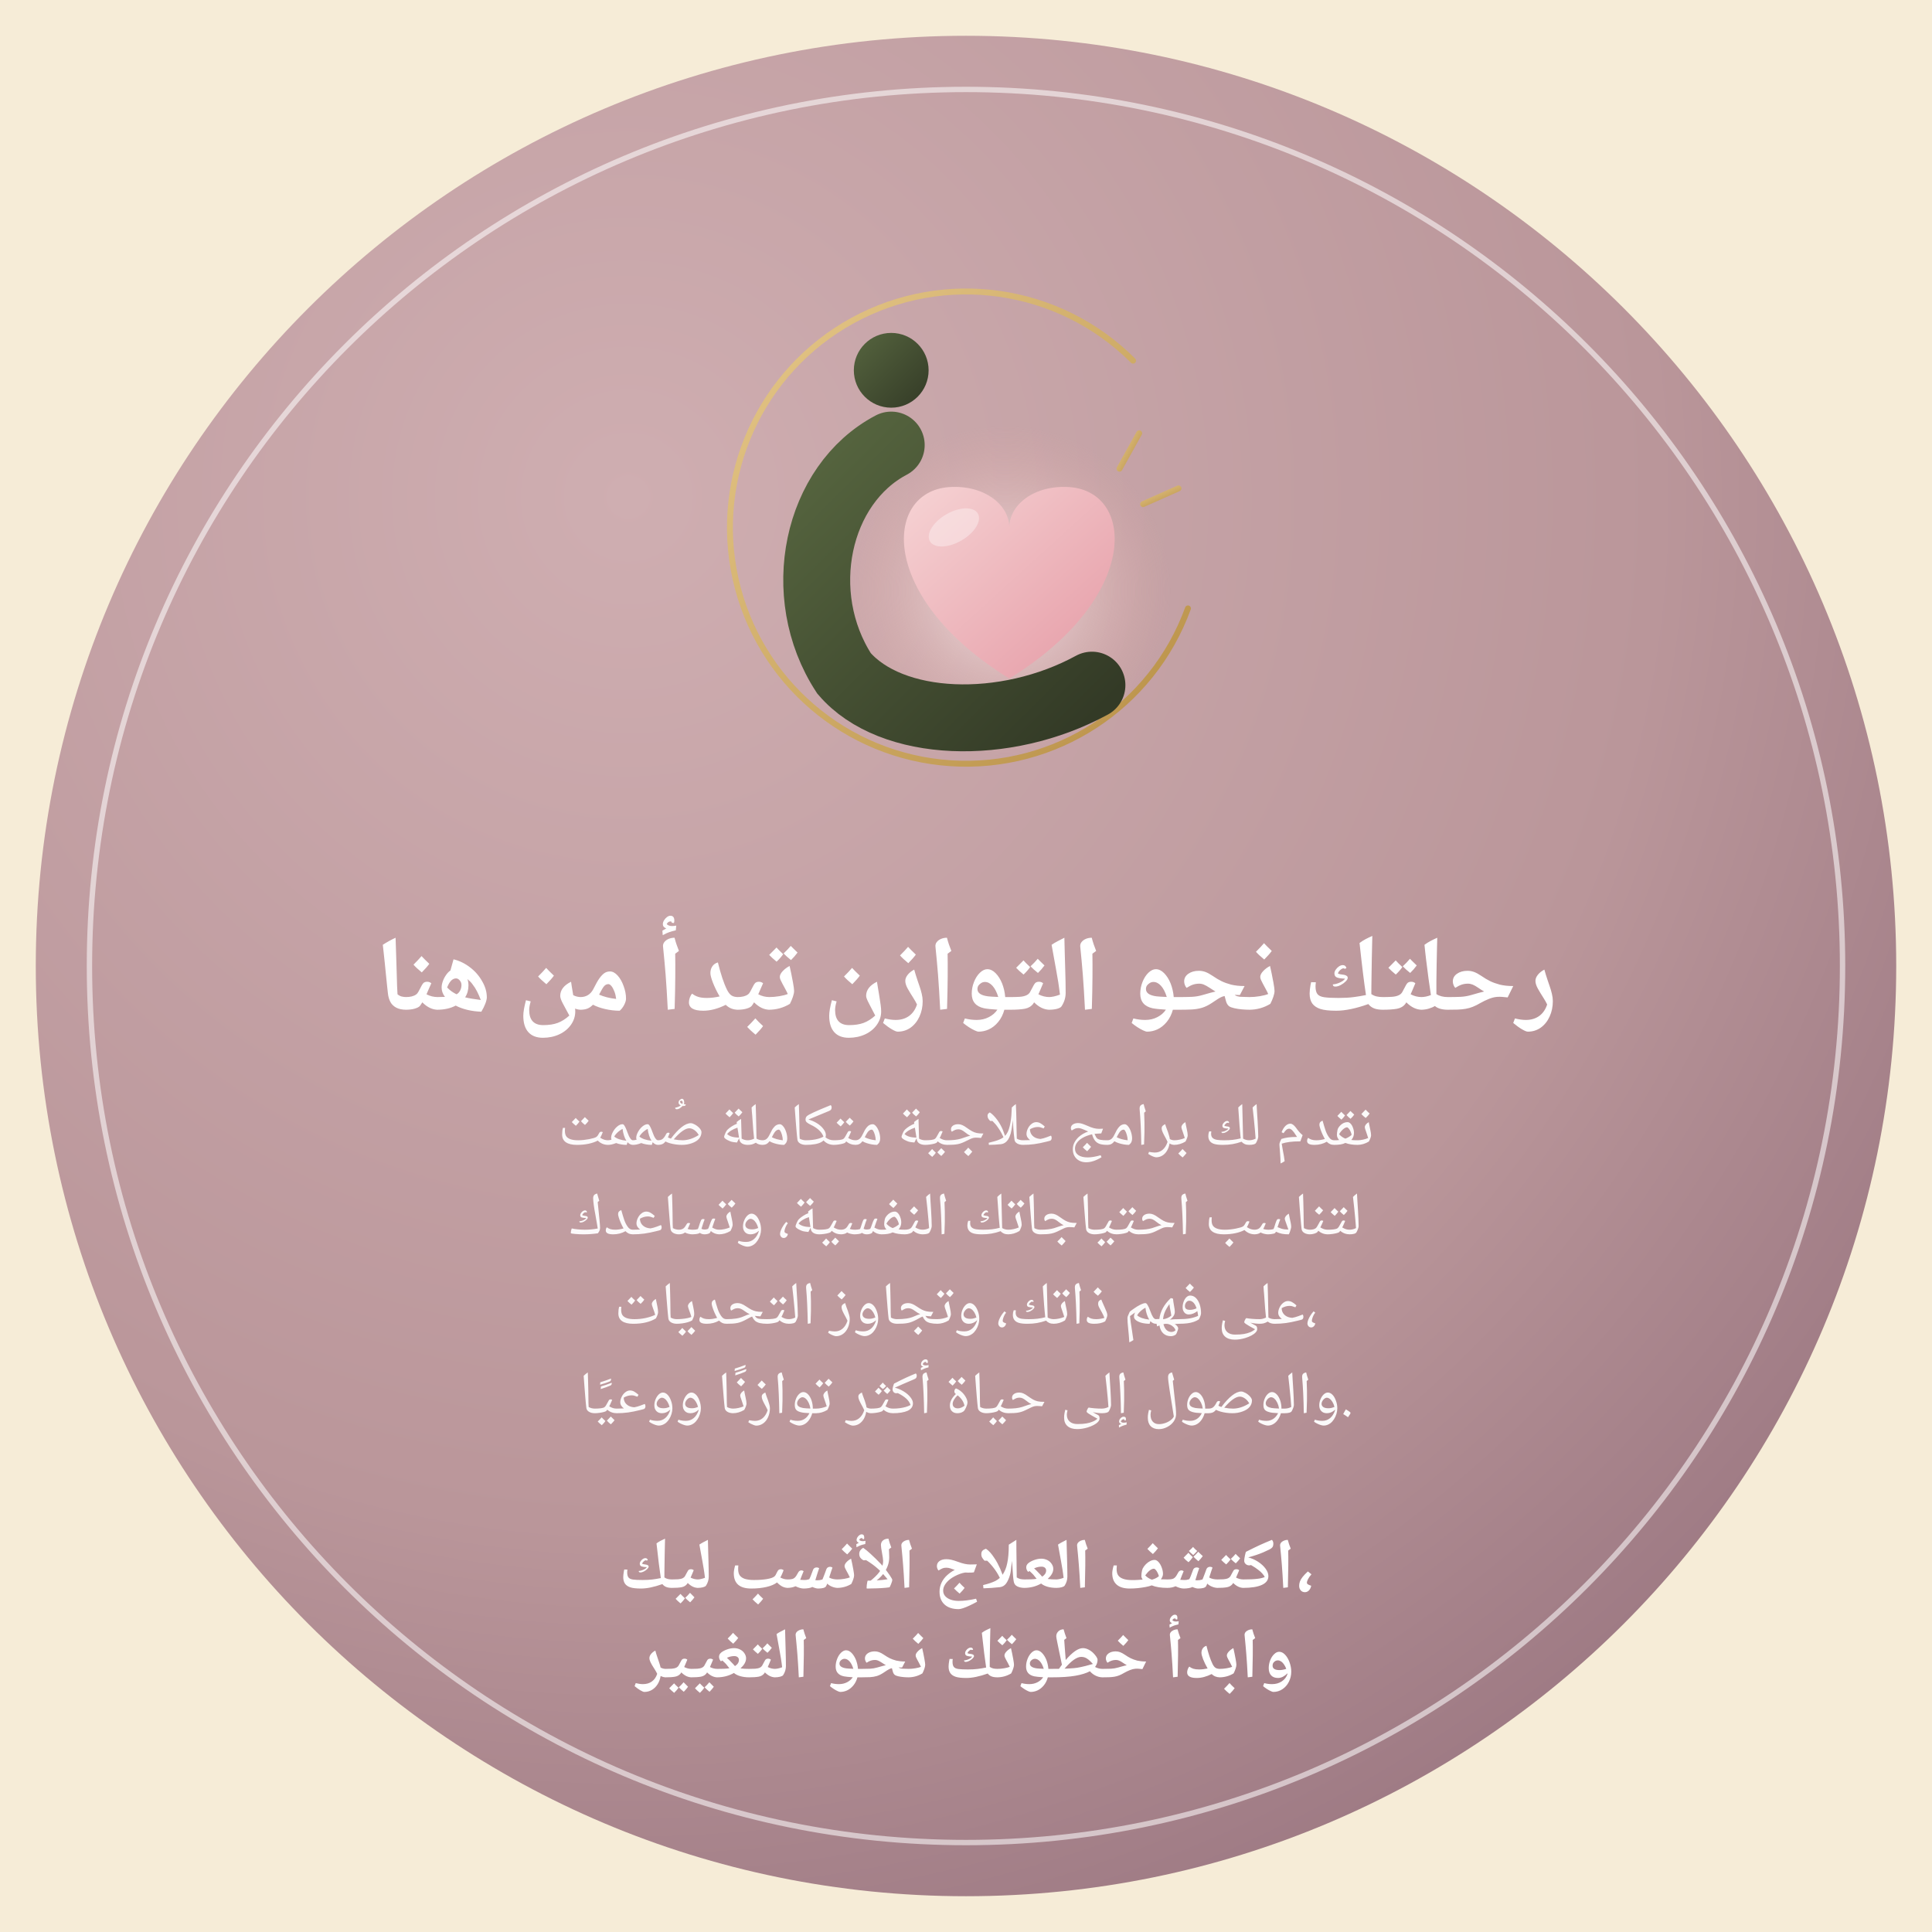
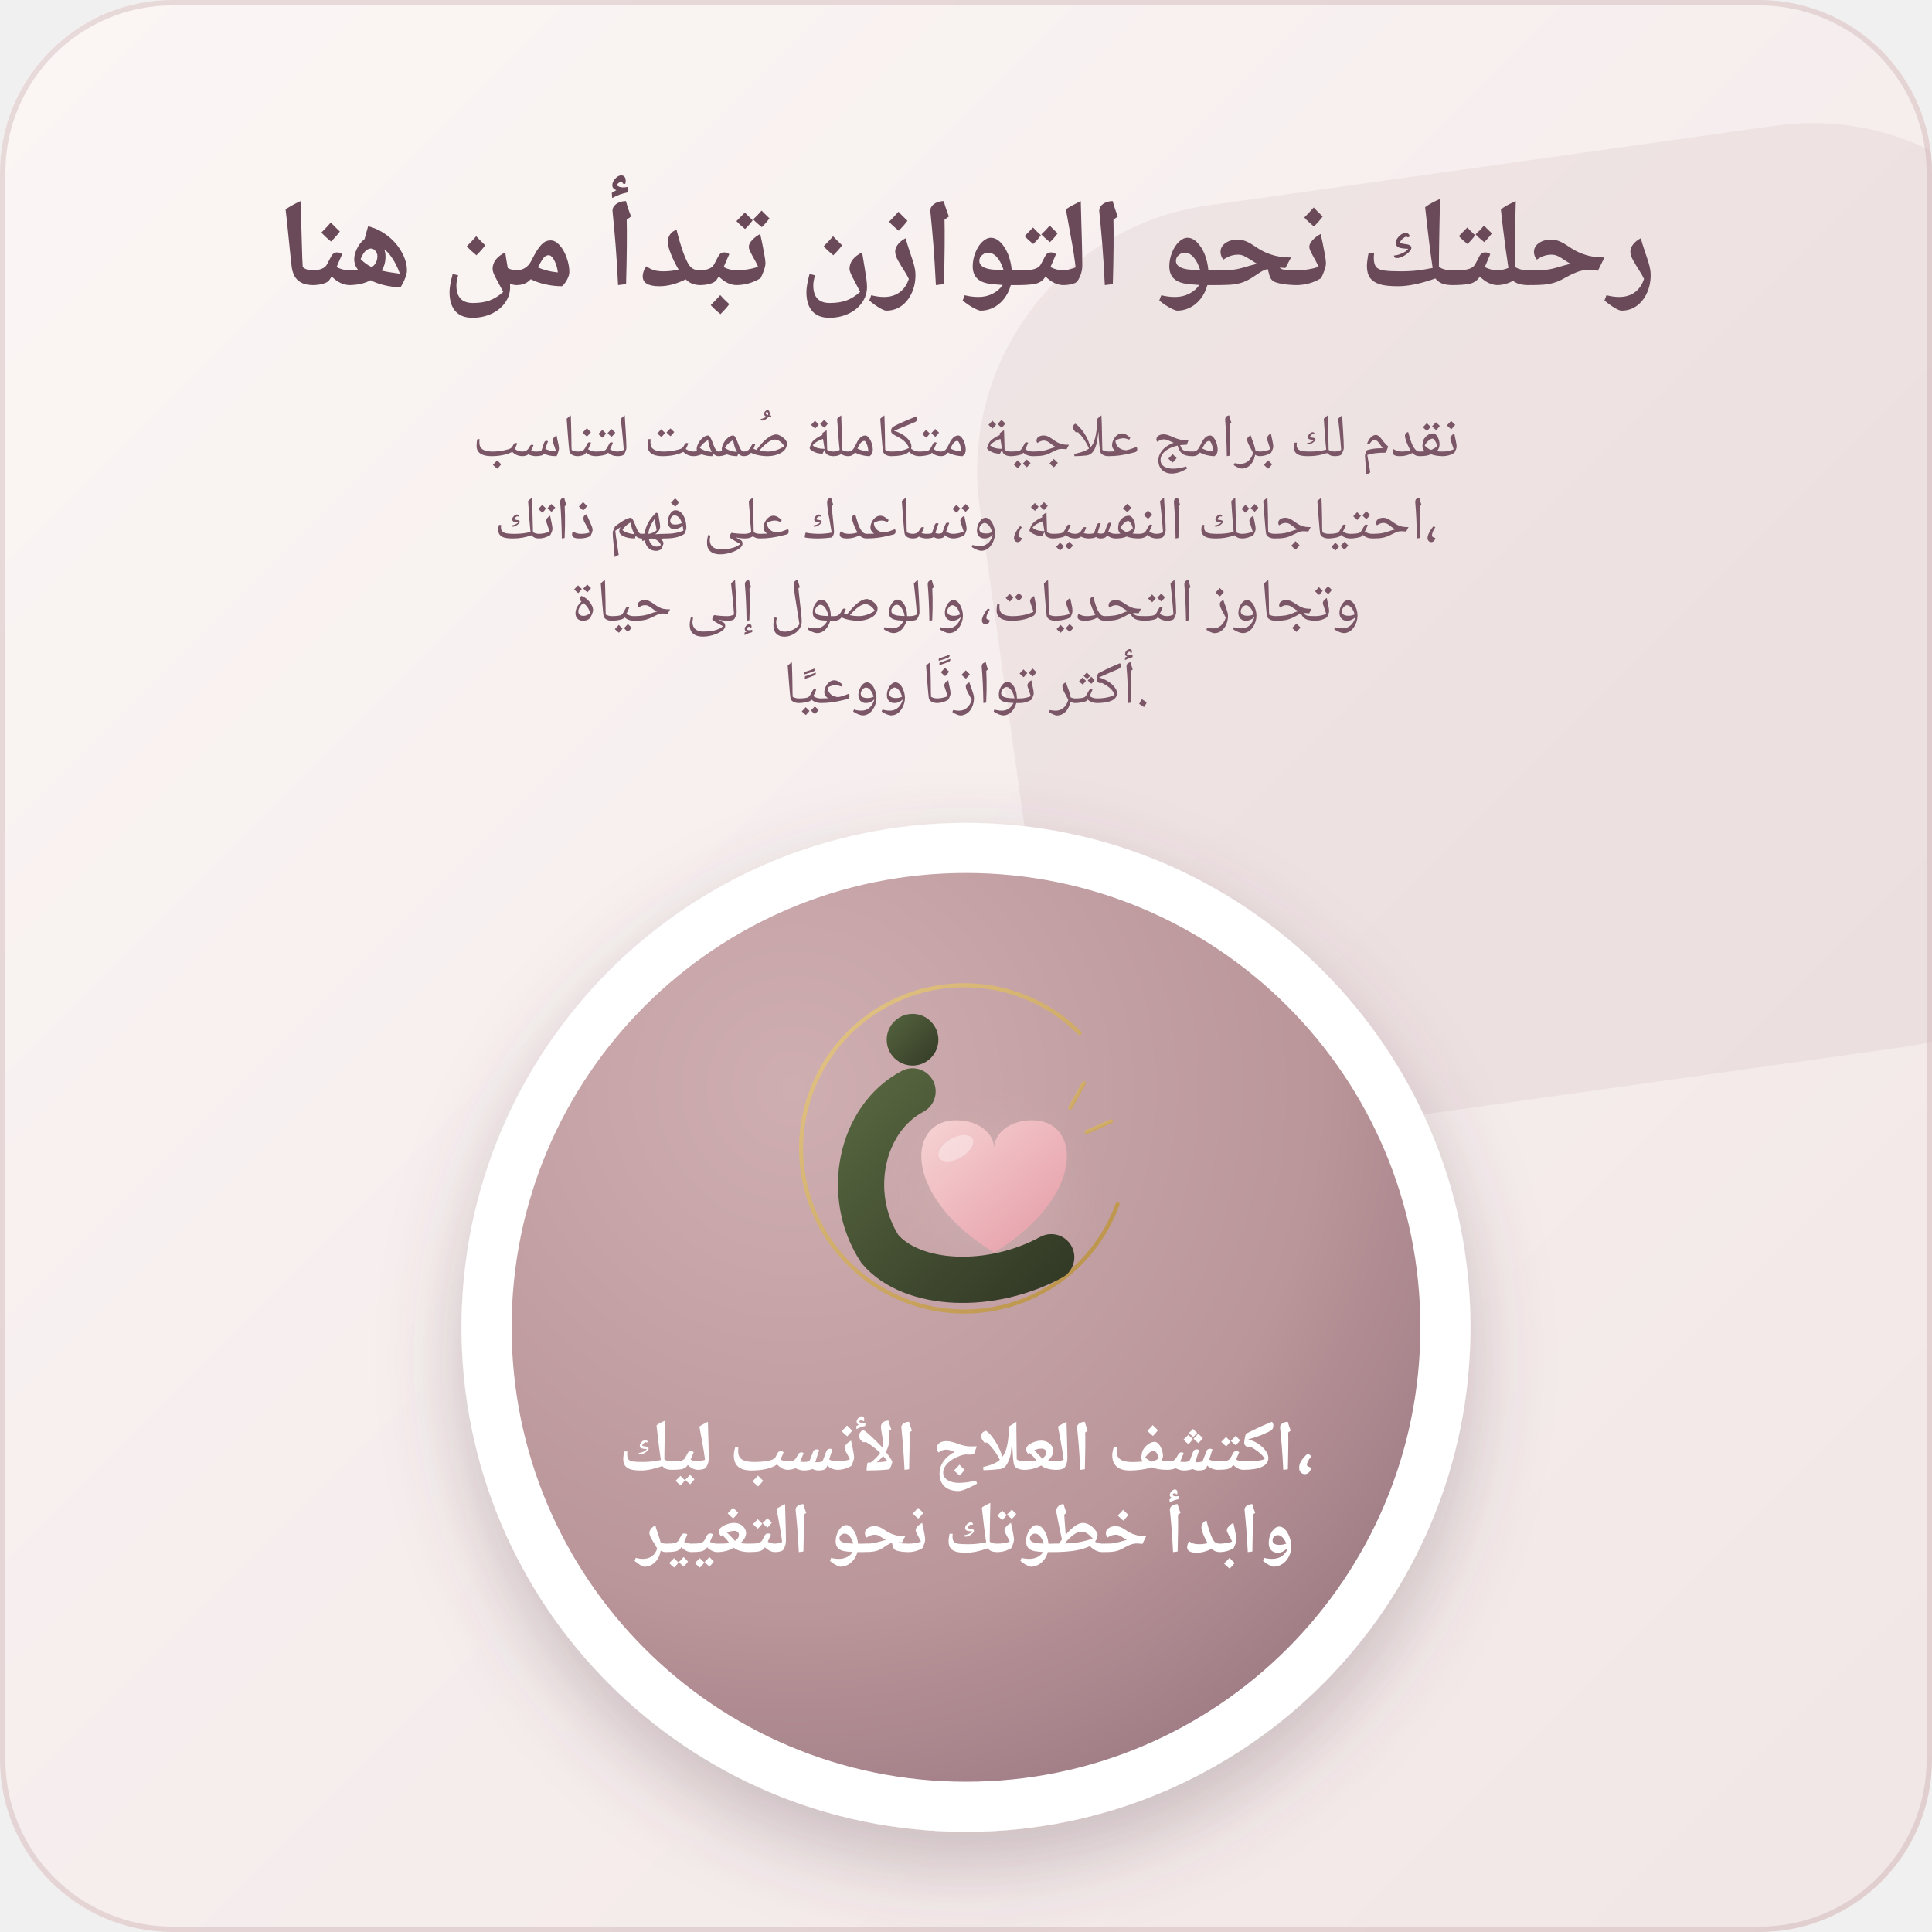
- <svg xmlns="http://www.w3.org/2000/svg" viewBox="0 0 1080 1080" width="1080" height="1080" role="img" aria-label="بوستر معنى ثيرابي">
+ <svg xmlns="http://www.w3.org/2000/svg" viewBox="0 0 1080 1080" width="1080" height="1080" role="img" aria-label="بانر معنى ثيرابي — رحلتك نحو التوازن تبدأ من هنا">
  <style>
.heart{transform-box:fill-box;transform-origin:center;animation:beat 1.3s ease-in-out infinite}
- .glow{transform-box:fill-box;transform-origin:center;animation:gl 1.3s ease-in-out infinite}
+ .glow{transform-box:fill-box;transform-origin:center;opacity:.2;animation:gl 1.3s ease-in-out infinite}
.fh{transform-box:fill-box;transform-origin:center;opacity:0;animation:rise 3.6s ease-out infinite}
- .h2{animation-delay:1.3s}.h3{animation-delay:2.5s}
+ .h1{animation-delay:.4s}.h2{animation-delay:1.7s}.h3{animation-delay:2.9s}
.tx{animation:tg 2.4s ease-in-out infinite}
- @keyframes beat{0%,100%{transform:scale(1)}12%{transform:translateY(-7px) scale(1.26) rotate(-5deg)}26%{transform:scale(.97)}40%{transform:translateY(-4px) scale(1.16) rotate(4deg)}54%{transform:scale(1)}}
- @keyframes gl{0%,100%{opacity:.2}14%{opacity:.95}28%{opacity:.25}42%{opacity:.7}}
+ @keyframes beat{0%,100%{transform:translateY(0) scale(1) rotate(0)}12%{transform:translateY(-7px) scale(1.26) rotate(-5deg)}26%{transform:scale(.97)}40%{transform:translateY(-4px) scale(1.16) rotate(4deg)}54%{transform:scale(1)}}
+ @keyframes gl{0%,100%{opacity:.2;transform:scale(.9)}14%{opacity:.95;transform:scale(1.25)}28%{opacity:.25}42%{opacity:.7;transform:scale(1.12)}}
@keyframes rise{0%{opacity:0;transform:translate(0,0) scale(.4)}15%{opacity:.95}100%{opacity:0;transform:translate(var(--dx,12px),-95px) scale(1.5)}}
- @keyframes tg{0%,100%{filter:drop-shadow(0 0 3px rgba(255,255,255,.35))}50%{filter:drop-shadow(0 0 10px #fff) drop-shadow(0 0 22px rgba(255,236,240,.9))}}
+ @keyframes tg{0%,100%{filter:drop-shadow(0 0 3px rgba(255,255,255,.35))}50%{filter:drop-shadow(0 0 9px #fff) drop-shadow(0 0 20px rgba(255,236,240,.9))}}
</style>
  <defs>
-     <radialGradient id="bg" cx=".32" cy=".25" r="1">
+     <linearGradient id="card" x1="0" y1="0" x2="1" y2="1">
+       <stop offset="0" stop-color="#fbf6f5" />
+       <stop offset="1" stop-color="#f1e6e6" />
+     </linearGradient>
+     <radialGradient id="orb" cx=".32" cy=".25" r="1">
      <stop offset="0" stop-color="#cfaeb1" />
      <stop offset=".55" stop-color="#BA969A" />
      <stop offset="1" stop-color="#8A6674" />
    </radialGradient>
+     <filter id="sh" x="-20%" y="-20%" width="140%" height="150%">
+       <feDropShadow dx="0" dy="18" stdDeviation="22" flood-color="#6A4A59" flood-opacity=".3" />
+     </filter>
+     <clipPath id="cp">
+       <rect width="1080" height="1080" rx="96" />
+     </clipPath>
  </defs>
-   <rect width="1080" height="1080" fill="#f6ecd7" />
-   <circle cx="540" cy="540" r="520" fill="url(#bg)" />
-   <circle cx="540" cy="540" r="490" fill="none" stroke="#fff" stroke-opacity=".55" stroke-width="3" />
-   <g transform="translate(375 130) scale(1.1)">
+   <rect width="1080" height="1080" rx="96" fill="url(#card)" />
+   <g clip-path="url(#cp)">
+     <rect x="560" y="90" width="620" height="520" rx="150" fill="#BA969A" opacity=".13" transform="rotate(-8 870 350)" />
+   </g>
+   <rect x="1.5" y="1.5" width="1077" height="1077" rx="95" fill="none" stroke="#BA969A" stroke-opacity=".3" stroke-width="3" />
+   <text x="540" y="160" font-family="'IBM Plex Sans Arabic','Noto Naskh Arabic',Tahoma,Arial,sans-serif" text-anchor="middle" font-size="70" font-weight="800" fill="#6A4A59">رحلتك نحو التوازن تبدأ من هنا</text>
+   <text x="540" y="255" font-family="'IBM Plex Sans Arabic','Noto Naskh Arabic',Tahoma,Arial,sans-serif" text-anchor="middle" font-size="34" font-weight="500" fill="#7a5666">نقدم لك برامج علاجية متكاملة صُممت لتناسب</text>
+   <text x="540" y="301" font-family="'IBM Plex Sans Arabic','Noto Naskh Arabic',Tahoma,Arial,sans-serif" text-anchor="middle" font-size="34" font-weight="500" fill="#7a5666">احتياجاتك النفسية، وتساعدك على فهم ذاتك،</text>
+   <text x="540" y="347" font-family="'IBM Plex Sans Arabic','Noto Naskh Arabic',Tahoma,Arial,sans-serif" text-anchor="middle" font-size="34" font-weight="500" fill="#7a5666">وتجاوز التحديات، والوصول إلى حياة</text>
+   <text x="540" y="393" font-family="'IBM Plex Sans Arabic','Noto Naskh Arabic',Tahoma,Arial,sans-serif" text-anchor="middle" font-size="34" font-weight="500" fill="#7a5666">أكثر توازنًا ووعيًا.</text>
+   <circle cx="540" cy="742" r="268" fill="url(#orb)" stroke="#fff" stroke-width="28" filter="url(#sh)" />
+   <g transform="translate(425 528) scale(.76)">
    <defs>
      <linearGradient id="balHg" x1="0" y1="0" x2="1" y2="1">
        <stop offset="0" stop-color="#f6d3d4" />
        <stop offset="1" stop-color="#e59aa5" />
      </linearGradient>
      <linearGradient id="balGg" x1="0" y1="0" x2="1" y2="1">
        <stop offset="0" stop-color="#e6c88a" />
        <stop offset="1" stop-color="#b88f45" />
      </linearGradient>
      <linearGradient id="balOg" x1="0" y1="0" x2="1" y2="1">
        <stop offset="0" stop-color="#56653f" />
        <stop offset="1" stop-color="#333A26" />
      </linearGradient>
      <radialGradient id="balGl">
        <stop offset="0" stop-color="#ffffff" stop-opacity=".75" />
        <stop offset="1" stop-color="#eaaaa5" stop-opacity="0" />
      </radialGradient>
    </defs>
    <path class="ring" d="M234.9 65.1 A120 120 0 1 0 262.8 191" fill="none" stroke="url(#balGg)" stroke-width="3" stroke-linecap="round" />
    <circle class="glow" cx="170" cy="182" r="84" fill="url(#balGl)" />
    <g class="hug">
      <circle class="head" cx="112" cy="70" r="19" fill="url(#balOg)" />
      <path class="arm" d="M112 108 C74 128 62 184 88 224 C112 252 170 254 214 230" fill="none" stroke="url(#balOg)" stroke-width="34" stroke-linecap="round" />
    </g>
    <g class="heart-wrap">
      <g transform="translate(172 178) scale(1.28)">
        <g class="heart">
          <path d="M0 38C-52 6-50-36-24-38C-10-39 0-31 0-22C0-31 10-39 24-38C50-36 52 6 0 38Z" fill="url(#balHg)" />
          <ellipse cx="-22" cy="-22" rx="11" ry="6" fill="#fff" opacity=".35" transform="rotate(-30 -22 -22)" />
        </g>
      </g>
    </g>
    <g transform="translate(150 150)">
      <g class="fh h1" style="--dx:-14px;--rot:-16deg">
        <path d="M0 6C-12-2-11-11-5-11C-2-11 0-9 0-7C0-9 2-11 5-11C11-11 12-2 0 6Z" fill="#fff" />
      </g>
    </g>
    <g transform="translate(196 146)">
      <g class="fh h2" style="--dx:16px;--rot:18deg">
        <path d="M0 6C-12-2-11-11-5-11C-2-11 0-9 0-7C0-9 2-11 5-11C11-11 12-2 0 6Z" fill="#fff" />
      </g>
    </g>
    <g transform="translate(172 140)">
      <g class="fh h3" style="--dx:2px;--rot:10deg">
        <path d="M0 6C-12-2-11-11-5-11C-2-11 0-9 0-7C0-9 2-11 5-11C11-11 12-2 0 6Z" fill="#fff" />
      </g>
    </g>
    <g stroke="url(#balGg)" stroke-width="3" stroke-linecap="round">
      <line class="spark s1" x1="228" y1="120" x2="238" y2="102" />
      <line class="spark s2" x1="240" y1="138" x2="258" y2="130" />
      <line class="spark s3" x1="242" y1="158" x2="262" y2="158" />
    </g>
  </g>
-   <text x="540" y="565" font-family="'IBM Plex Sans Arabic','Noto Naskh Arabic',Tahoma,Arial,sans-serif" text-anchor="middle" fill="#fff" font-weight="800" font-size="60">رحلتك نحو التوازن تبدأ من هنا</text>
-   <text x="540" y="640" font-family="'IBM Plex Sans Arabic','Noto Naskh Arabic',Tahoma,Arial,sans-serif" text-anchor="middle" fill="#fff" font-weight="500" font-size="34" fill-opacity=".95">نقدم لك برامج علاجية متكاملة صُممت</text>
-   <text x="540" y="690" font-family="'IBM Plex Sans Arabic','Noto Naskh Arabic',Tahoma,Arial,sans-serif" text-anchor="middle" fill="#fff" font-weight="500" font-size="34" fill-opacity=".95">لتناسب احتياجاتك النفسية، وتساعدك</text>
-   <text x="540" y="740" font-family="'IBM Plex Sans Arabic','Noto Naskh Arabic',Tahoma,Arial,sans-serif" text-anchor="middle" fill="#fff" font-weight="500" font-size="34" fill-opacity=".95">على فهم ذاتك، وتجاوز التحديات،</text>
-   <text x="540" y="790" font-family="'IBM Plex Sans Arabic','Noto Naskh Arabic',Tahoma,Arial,sans-serif" text-anchor="middle" fill="#fff" font-weight="500" font-size="34" fill-opacity=".95">والوصول إلى حياة أكثر توازنًا ووعيًا.</text>
-   <g class="tx">
-     <text x="540" y="888" font-family="'IBM Plex Sans Arabic','Noto Naskh Arabic',Tahoma,Arial,sans-serif" text-anchor="middle" fill="#fff" font-weight="800" font-size="40">اكتشف العلاج الأنسب ليك،</text>
-     <text x="540" y="938" font-family="'IBM Plex Sans Arabic','Noto Naskh Arabic',Tahoma,Arial,sans-serif" text-anchor="middle" fill="#fff" font-weight="800" font-size="40">وابدأ خطوتك نحو التغيير</text>
+   <g class="tx" font-family="'IBM Plex Sans Arabic','Noto Naskh Arabic',Tahoma,Arial,sans-serif" text-anchor="middle" fill="#fff" font-weight="800" font-size="40">
+     <text x="540" y="822">اكتشف العلاج الأنسب ليك،</text>
+     <text x="540" y="868">وابدأ خطوتك نحو التغيير</text>
  </g>
</svg>
